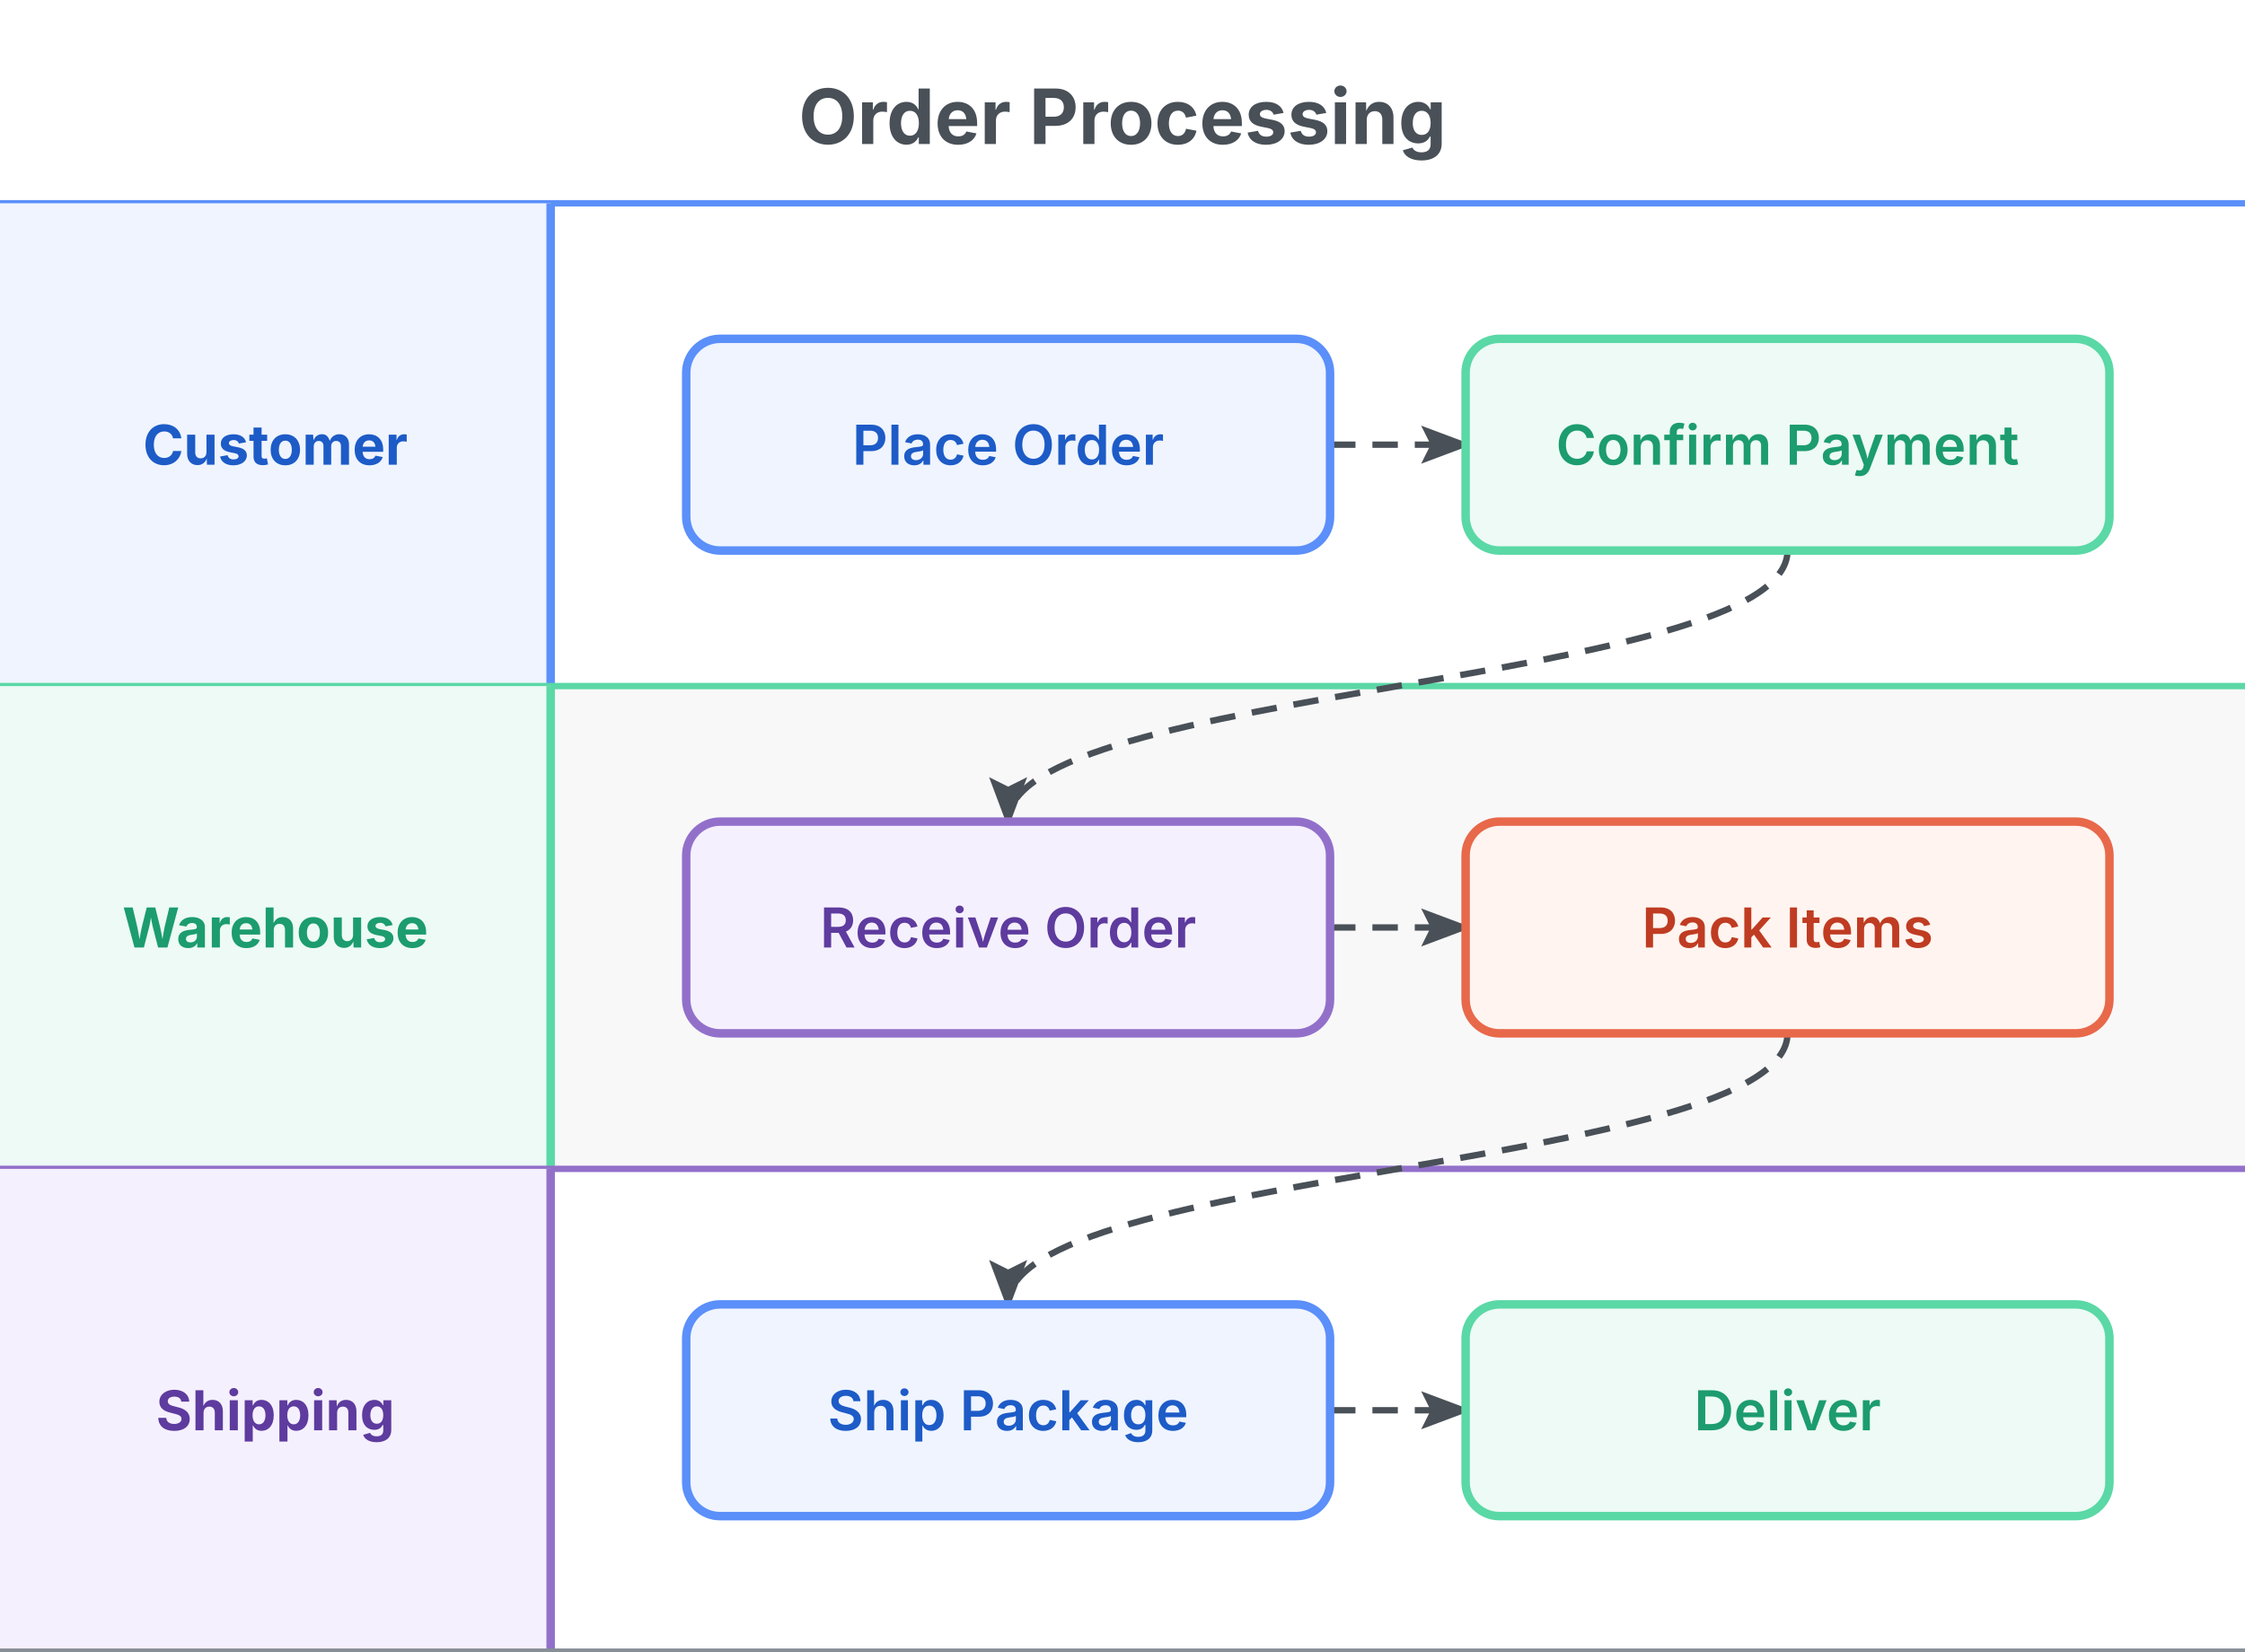
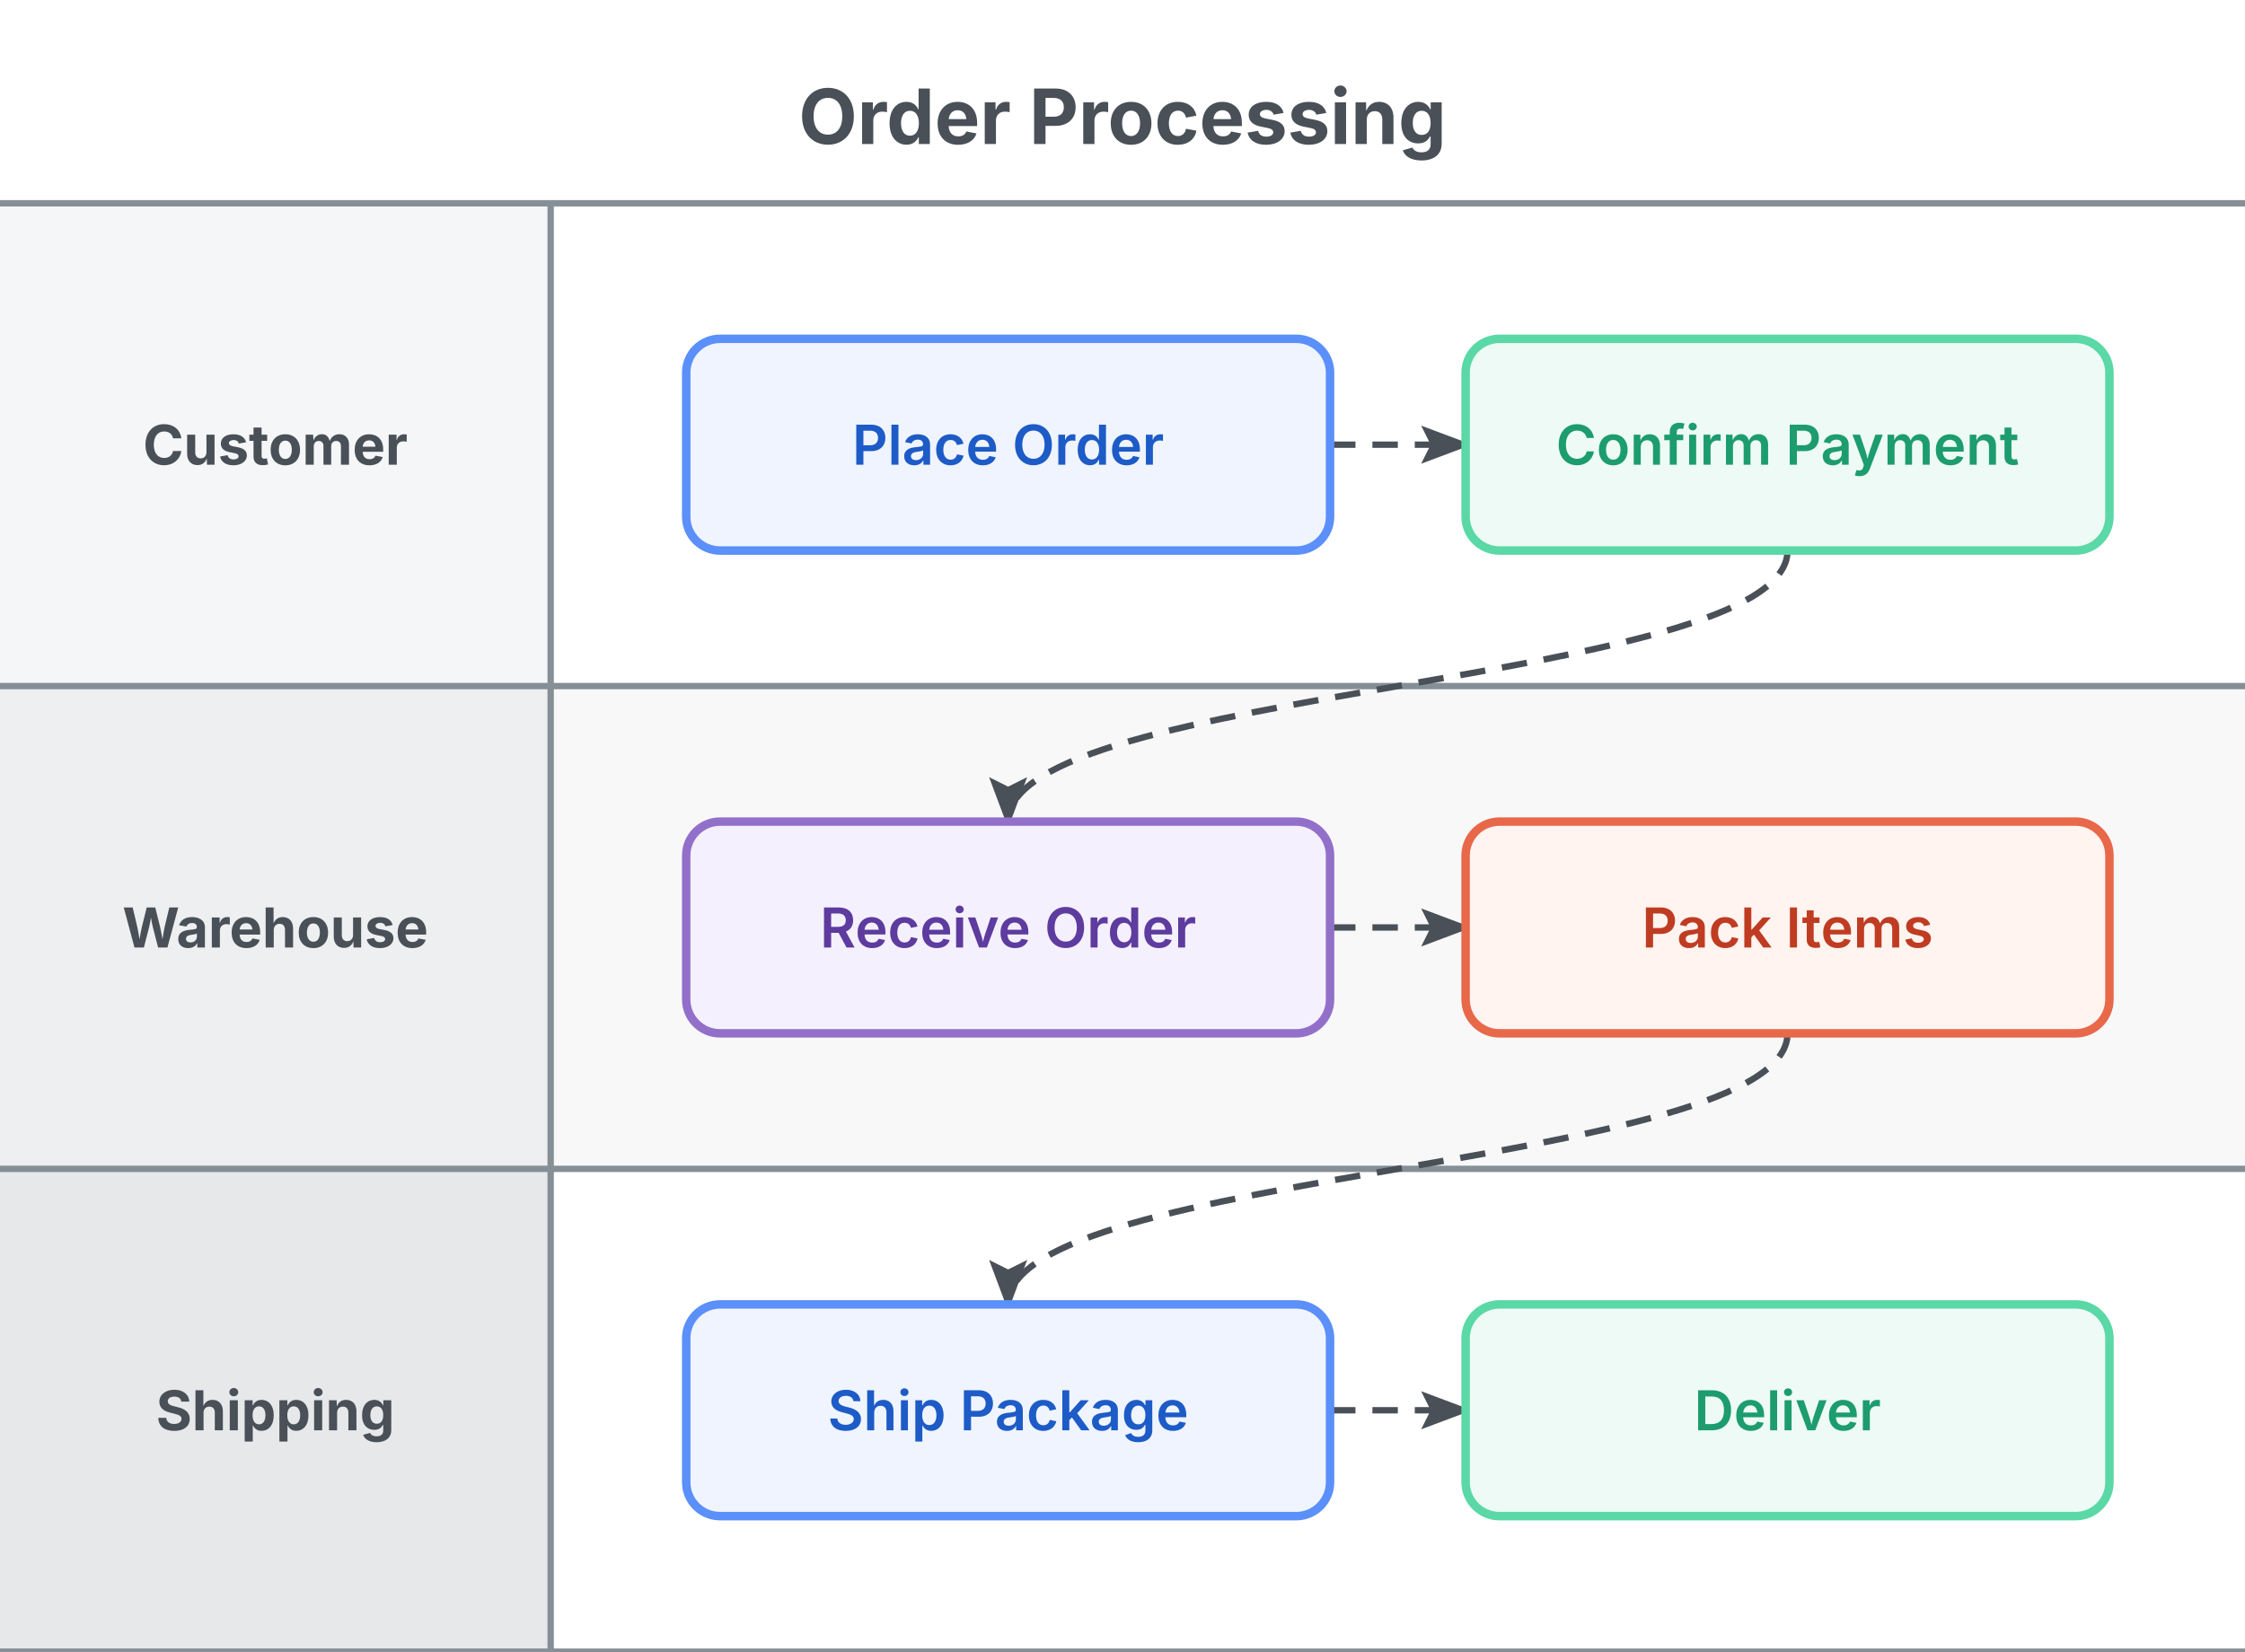
<svg xmlns="http://www.w3.org/2000/svg" width="530" height="390" viewBox="0 0 530 390">
  <text x="265" y="34" text-anchor="middle" font-family="Inter, system-ui, -apple-system, sans-serif" font-size="18" font-weight="700" fill="#495057">Order Processing</text>
  <g class="swimlane-diagram" transform="translate(0,48)">
    <defs>
      <marker id="sw-1-arrow" markerWidth="8" markerHeight="6" refX="7" refY="3" orient="auto" markerUnits="strokeWidth">
        <polygon points="0 0, 8 3, 0 6, 1.5 3" fill="#495057" />
      </marker>
    </defs>
    <rect x="130" y="0" width="400" height="114" fill="none" stroke="none" />
-     <line x1="0" y1="0" x2="530" y2="0" stroke="#5b8ff9" stroke-width="1.5" />
-     <rect x="0" y="0" width="130" height="114" fill="#eff4ff" stroke="none" />
-     <line x1="130" y1="0" x2="130" y2="114" stroke="#5b8ff9" stroke-width="2" />
-     <text x="65" y="57" text-anchor="middle" dominant-baseline="central" font-family="Inter, system-ui, -apple-system, sans-serif" font-size="13" font-weight="700" fill="#1d5bc7">Customer</text>
+     <line x1="0" y1="0" x2="530" y2="0" stroke="#868e96" stroke-width="1.5" />
+     <rect x="0" y="0" width="130" height="114" fill="#868e96" fill-opacity="0.08" stroke="none" />
+     <line x1="130" y1="0" x2="130" y2="114" stroke="#868e96" stroke-width="1.5" />
+     <text x="65" y="57" text-anchor="middle" dominant-baseline="central" font-family="Inter, system-ui, -apple-system, sans-serif" font-size="13" font-weight="700" fill="#495057">Customer</text>
    <rect x="130" y="114" width="400" height="114" fill="rgba(134,142,150,0.06)" stroke="none" />
-     <line x1="0" y1="114" x2="530" y2="114" stroke="#5ad8a6" stroke-width="1.5" />
-     <rect x="0" y="114" width="130" height="114" fill="#edfaf5" stroke="none" />
-     <line x1="130" y1="114" x2="130" y2="228" stroke="#5ad8a6" stroke-width="2" />
-     <text x="65" y="171" text-anchor="middle" dominant-baseline="central" font-family="Inter, system-ui, -apple-system, sans-serif" font-size="13" font-weight="700" fill="#1c9c6f">Warehouse</text>
+     <line x1="0" y1="114" x2="530" y2="114" stroke="#868e96" stroke-width="1.5" />
+     <rect x="0" y="114" width="130" height="114" fill="#868e96" fill-opacity="0.14" stroke="none" />
+     <line x1="130" y1="114" x2="130" y2="228" stroke="#868e96" stroke-width="1.5" />
+     <text x="65" y="171" text-anchor="middle" dominant-baseline="central" font-family="Inter, system-ui, -apple-system, sans-serif" font-size="13" font-weight="700" fill="#495057">Warehouse</text>
    <rect x="130" y="228" width="400" height="114" fill="none" stroke="none" />
-     <line x1="0" y1="228" x2="530" y2="228" stroke="#9270ca" stroke-width="1.5" />
-     <rect x="0" y="228" width="130" height="114" fill="#f5f0fd" stroke="none" />
-     <line x1="130" y1="228" x2="130" y2="342" stroke="#9270ca" stroke-width="2" />
-     <text x="65" y="285" text-anchor="middle" dominant-baseline="central" font-family="Inter, system-ui, -apple-system, sans-serif" font-size="13" font-weight="700" fill="#5e3b9e">Shipping</text>
+     <line x1="0" y1="228" x2="530" y2="228" stroke="#868e96" stroke-width="1.5" />
+     <rect x="0" y="228" width="130" height="114" fill="#868e96" fill-opacity="0.2" stroke="none" />
+     <line x1="130" y1="228" x2="130" y2="342" stroke="#868e96" stroke-width="1.5" />
+     <text x="65" y="285" text-anchor="middle" dominant-baseline="central" font-family="Inter, system-ui, -apple-system, sans-serif" font-size="13" font-weight="700" fill="#495057">Shipping</text>
    <line x1="0" y1="342" x2="530" y2="342" stroke="#868e96" stroke-width="1.5" />
    <path d="M314,57 L346,57" fill="none" stroke="#495057" stroke-width="1.5" stroke-dasharray="6,4" marker-end="url(#sw-1-arrow)">
      <animate attributeName="stroke-dashoffset" from="0" to="-20" dur="0.8s" repeatCount="indefinite" />
    </path>
    <path d="M422,82 C422,114 238,114 238,146" fill="none" stroke="#495057" stroke-width="1.5" stroke-dasharray="6,4" marker-end="url(#sw-1-arrow)">
      <animate attributeName="stroke-dashoffset" from="0" to="-20" dur="0.8s" repeatCount="indefinite" />
    </path>
    <path d="M314,171 L346,171" fill="none" stroke="#495057" stroke-width="1.5" stroke-dasharray="6,4" marker-end="url(#sw-1-arrow)">
      <animate attributeName="stroke-dashoffset" from="0" to="-20" dur="0.8s" repeatCount="indefinite" />
    </path>
    <path d="M422,196 C422,228 238,228 238,260" fill="none" stroke="#495057" stroke-width="1.5" stroke-dasharray="6,4" marker-end="url(#sw-1-arrow)">
      <animate attributeName="stroke-dashoffset" from="0" to="-20" dur="0.8s" repeatCount="indefinite" />
    </path>
    <path d="M314,285 L346,285" fill="none" stroke="#495057" stroke-width="1.5" stroke-dasharray="6,4" marker-end="url(#sw-1-arrow)">
      <animate attributeName="stroke-dashoffset" from="0" to="-20" dur="0.8s" repeatCount="indefinite" />
    </path>
    <rect x="162" y="32" width="152" height="50" rx="8" ry="8" fill="#eff4ff" stroke="#5b8ff9" stroke-width="2" />
    <text x="238" y="57" text-anchor="middle" dominant-baseline="central" font-family="Inter, system-ui, -apple-system, sans-serif" font-size="13" font-weight="600" fill="#1d5bc7">Place Order</text>
    <rect x="346" y="32" width="152" height="50" rx="8" ry="8" fill="#edfaf5" stroke="#5ad8a6" stroke-width="2" />
    <text x="422" y="57" text-anchor="middle" dominant-baseline="central" font-family="Inter, system-ui, -apple-system, sans-serif" font-size="13" font-weight="600" fill="#1c9c6f">Confirm Payment</text>
    <rect x="162" y="146" width="152" height="50" rx="8" ry="8" fill="#f5f0fd" stroke="#9270ca" stroke-width="2" />
    <text x="238" y="171" text-anchor="middle" dominant-baseline="central" font-family="Inter, system-ui, -apple-system, sans-serif" font-size="13" font-weight="600" fill="#5e3b9e">Receive Order</text>
    <rect x="346" y="146" width="152" height="50" rx="8" ry="8" fill="#fff4ef" stroke="#e8684a" stroke-width="2" />
    <text x="422" y="171" text-anchor="middle" dominant-baseline="central" font-family="Inter, system-ui, -apple-system, sans-serif" font-size="13" font-weight="600" fill="#bf3c22">Pack Items</text>
    <rect x="162" y="260" width="152" height="50" rx="8" ry="8" fill="#eff4ff" stroke="#5b8ff9" stroke-width="2" />
    <text x="238" y="285" text-anchor="middle" dominant-baseline="central" font-family="Inter, system-ui, -apple-system, sans-serif" font-size="13" font-weight="600" fill="#1d5bc7">Ship Package</text>
    <rect x="346" y="260" width="152" height="50" rx="8" ry="8" fill="#edfaf5" stroke="#5ad8a6" stroke-width="2" />
    <text x="422" y="285" text-anchor="middle" dominant-baseline="central" font-family="Inter, system-ui, -apple-system, sans-serif" font-size="13" font-weight="600" fill="#1c9c6f">Deliver</text>
  </g>
</svg>
